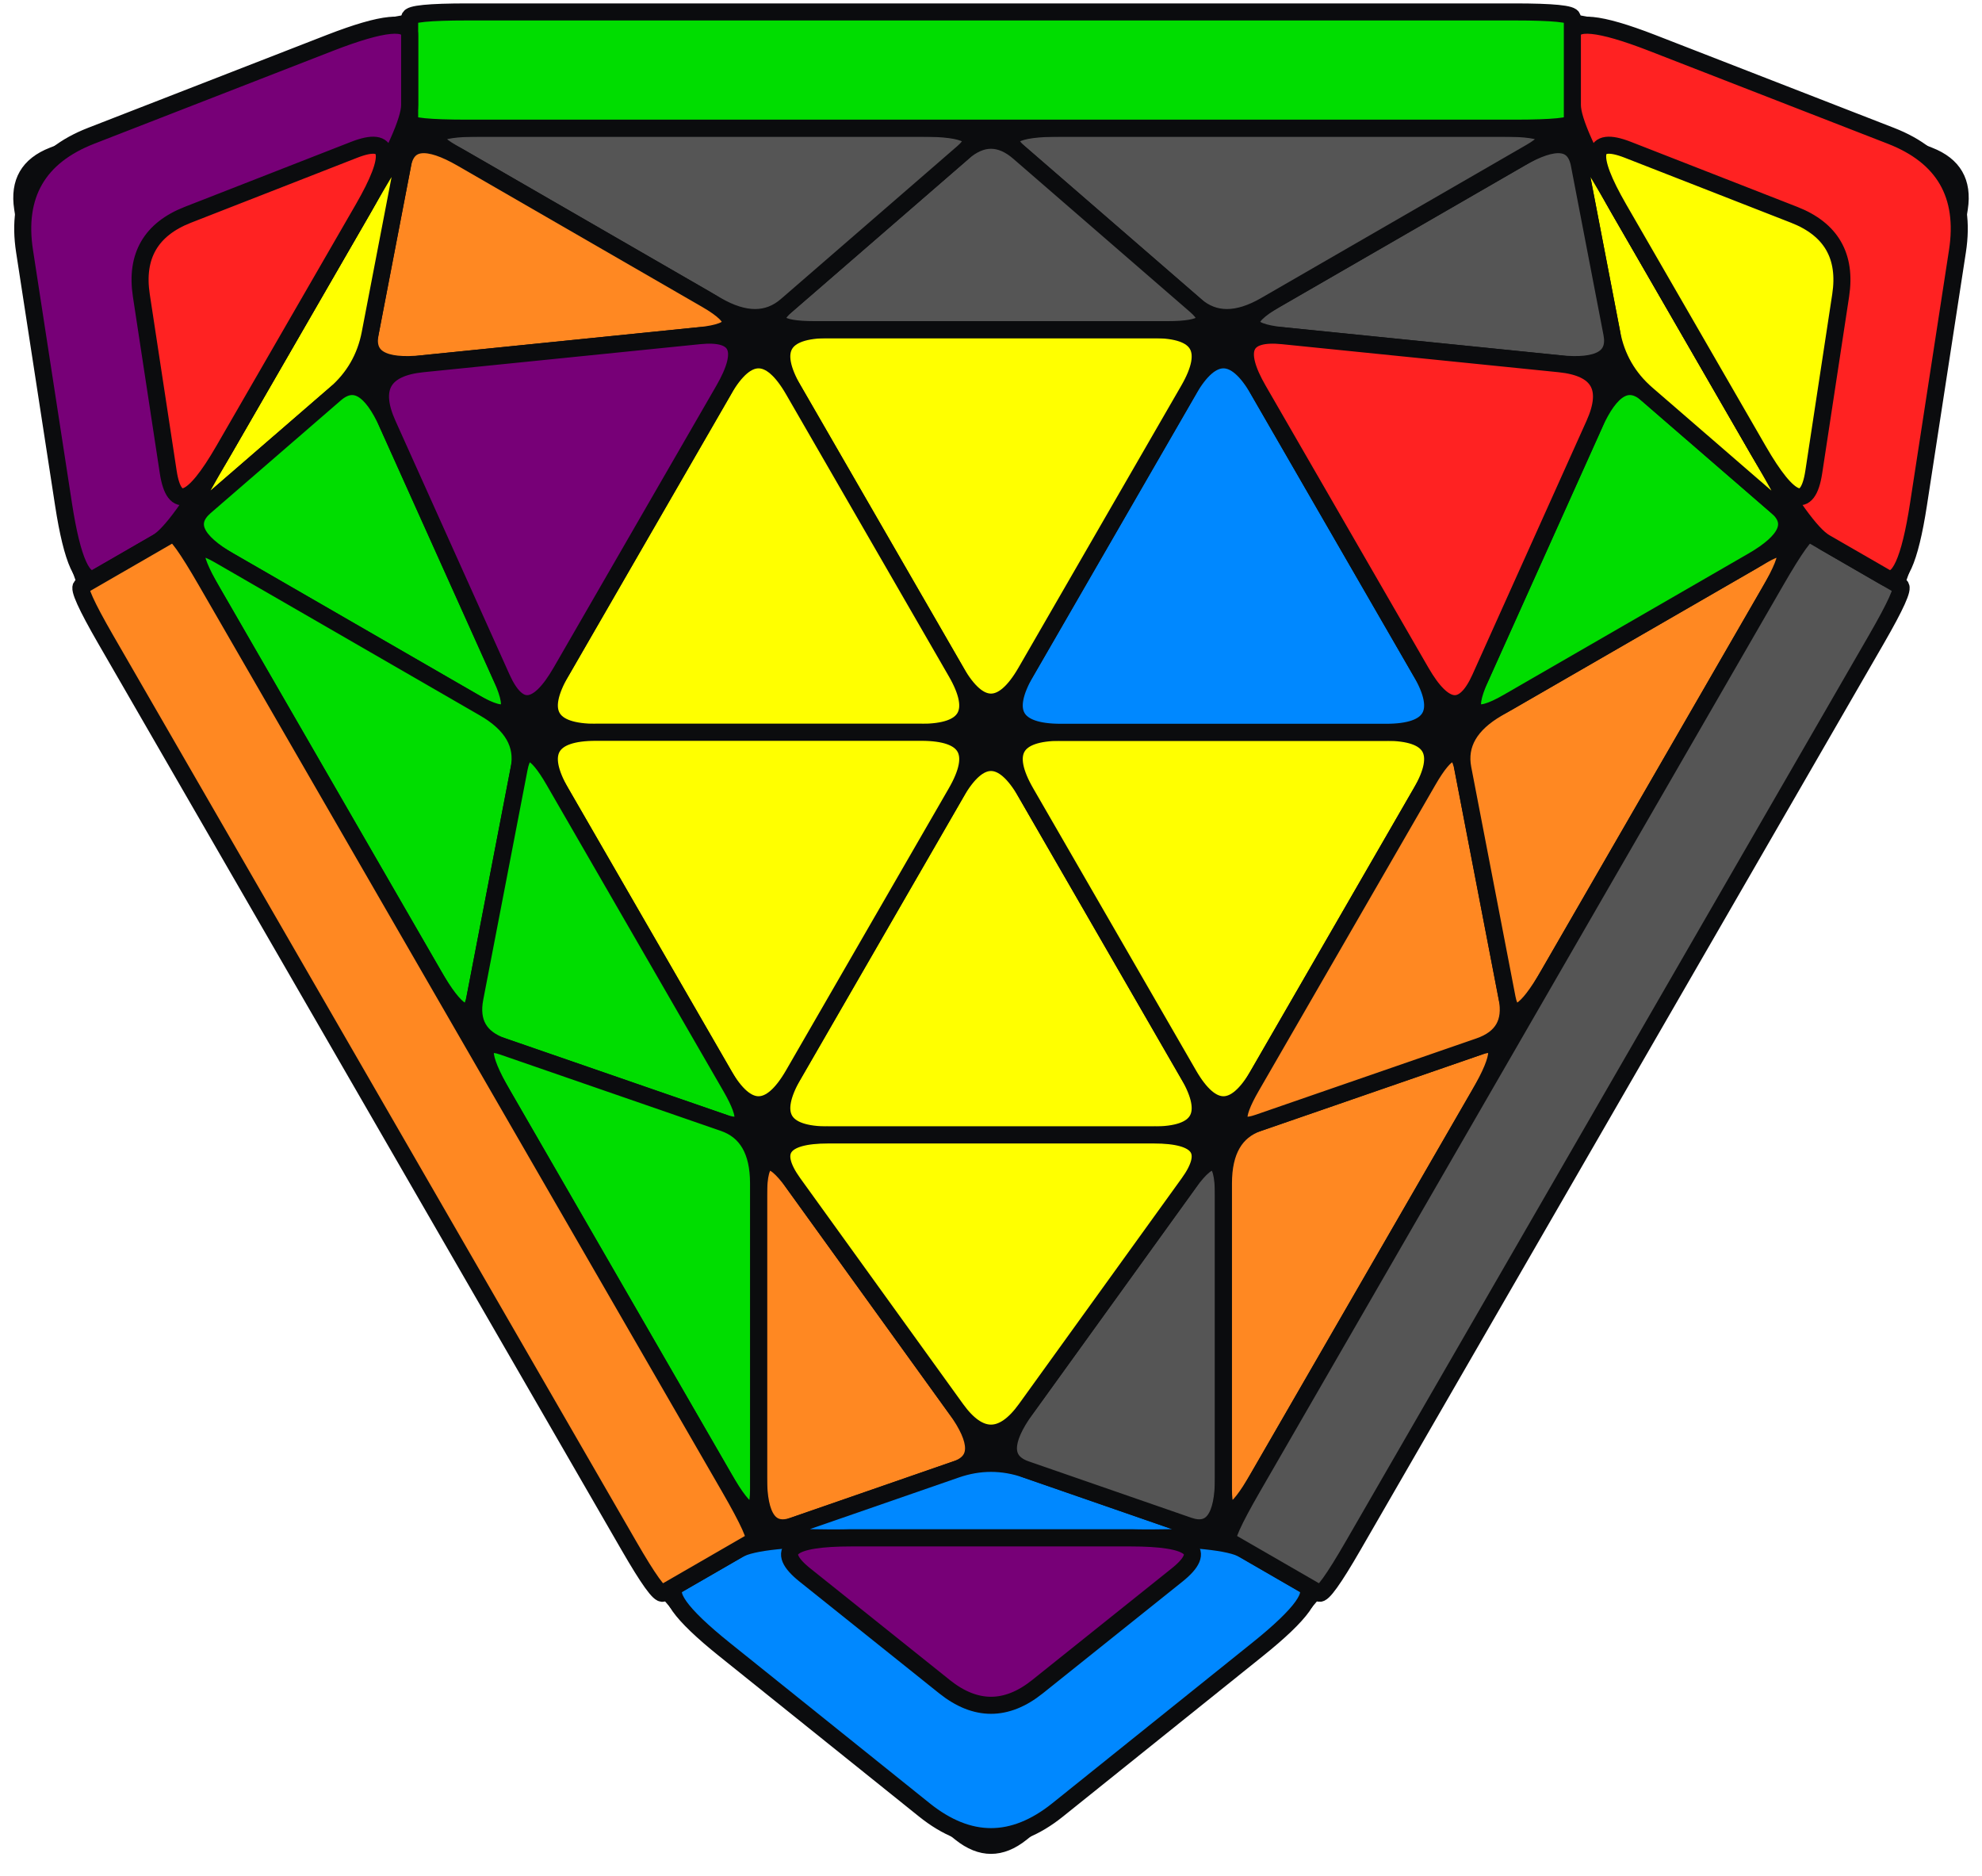
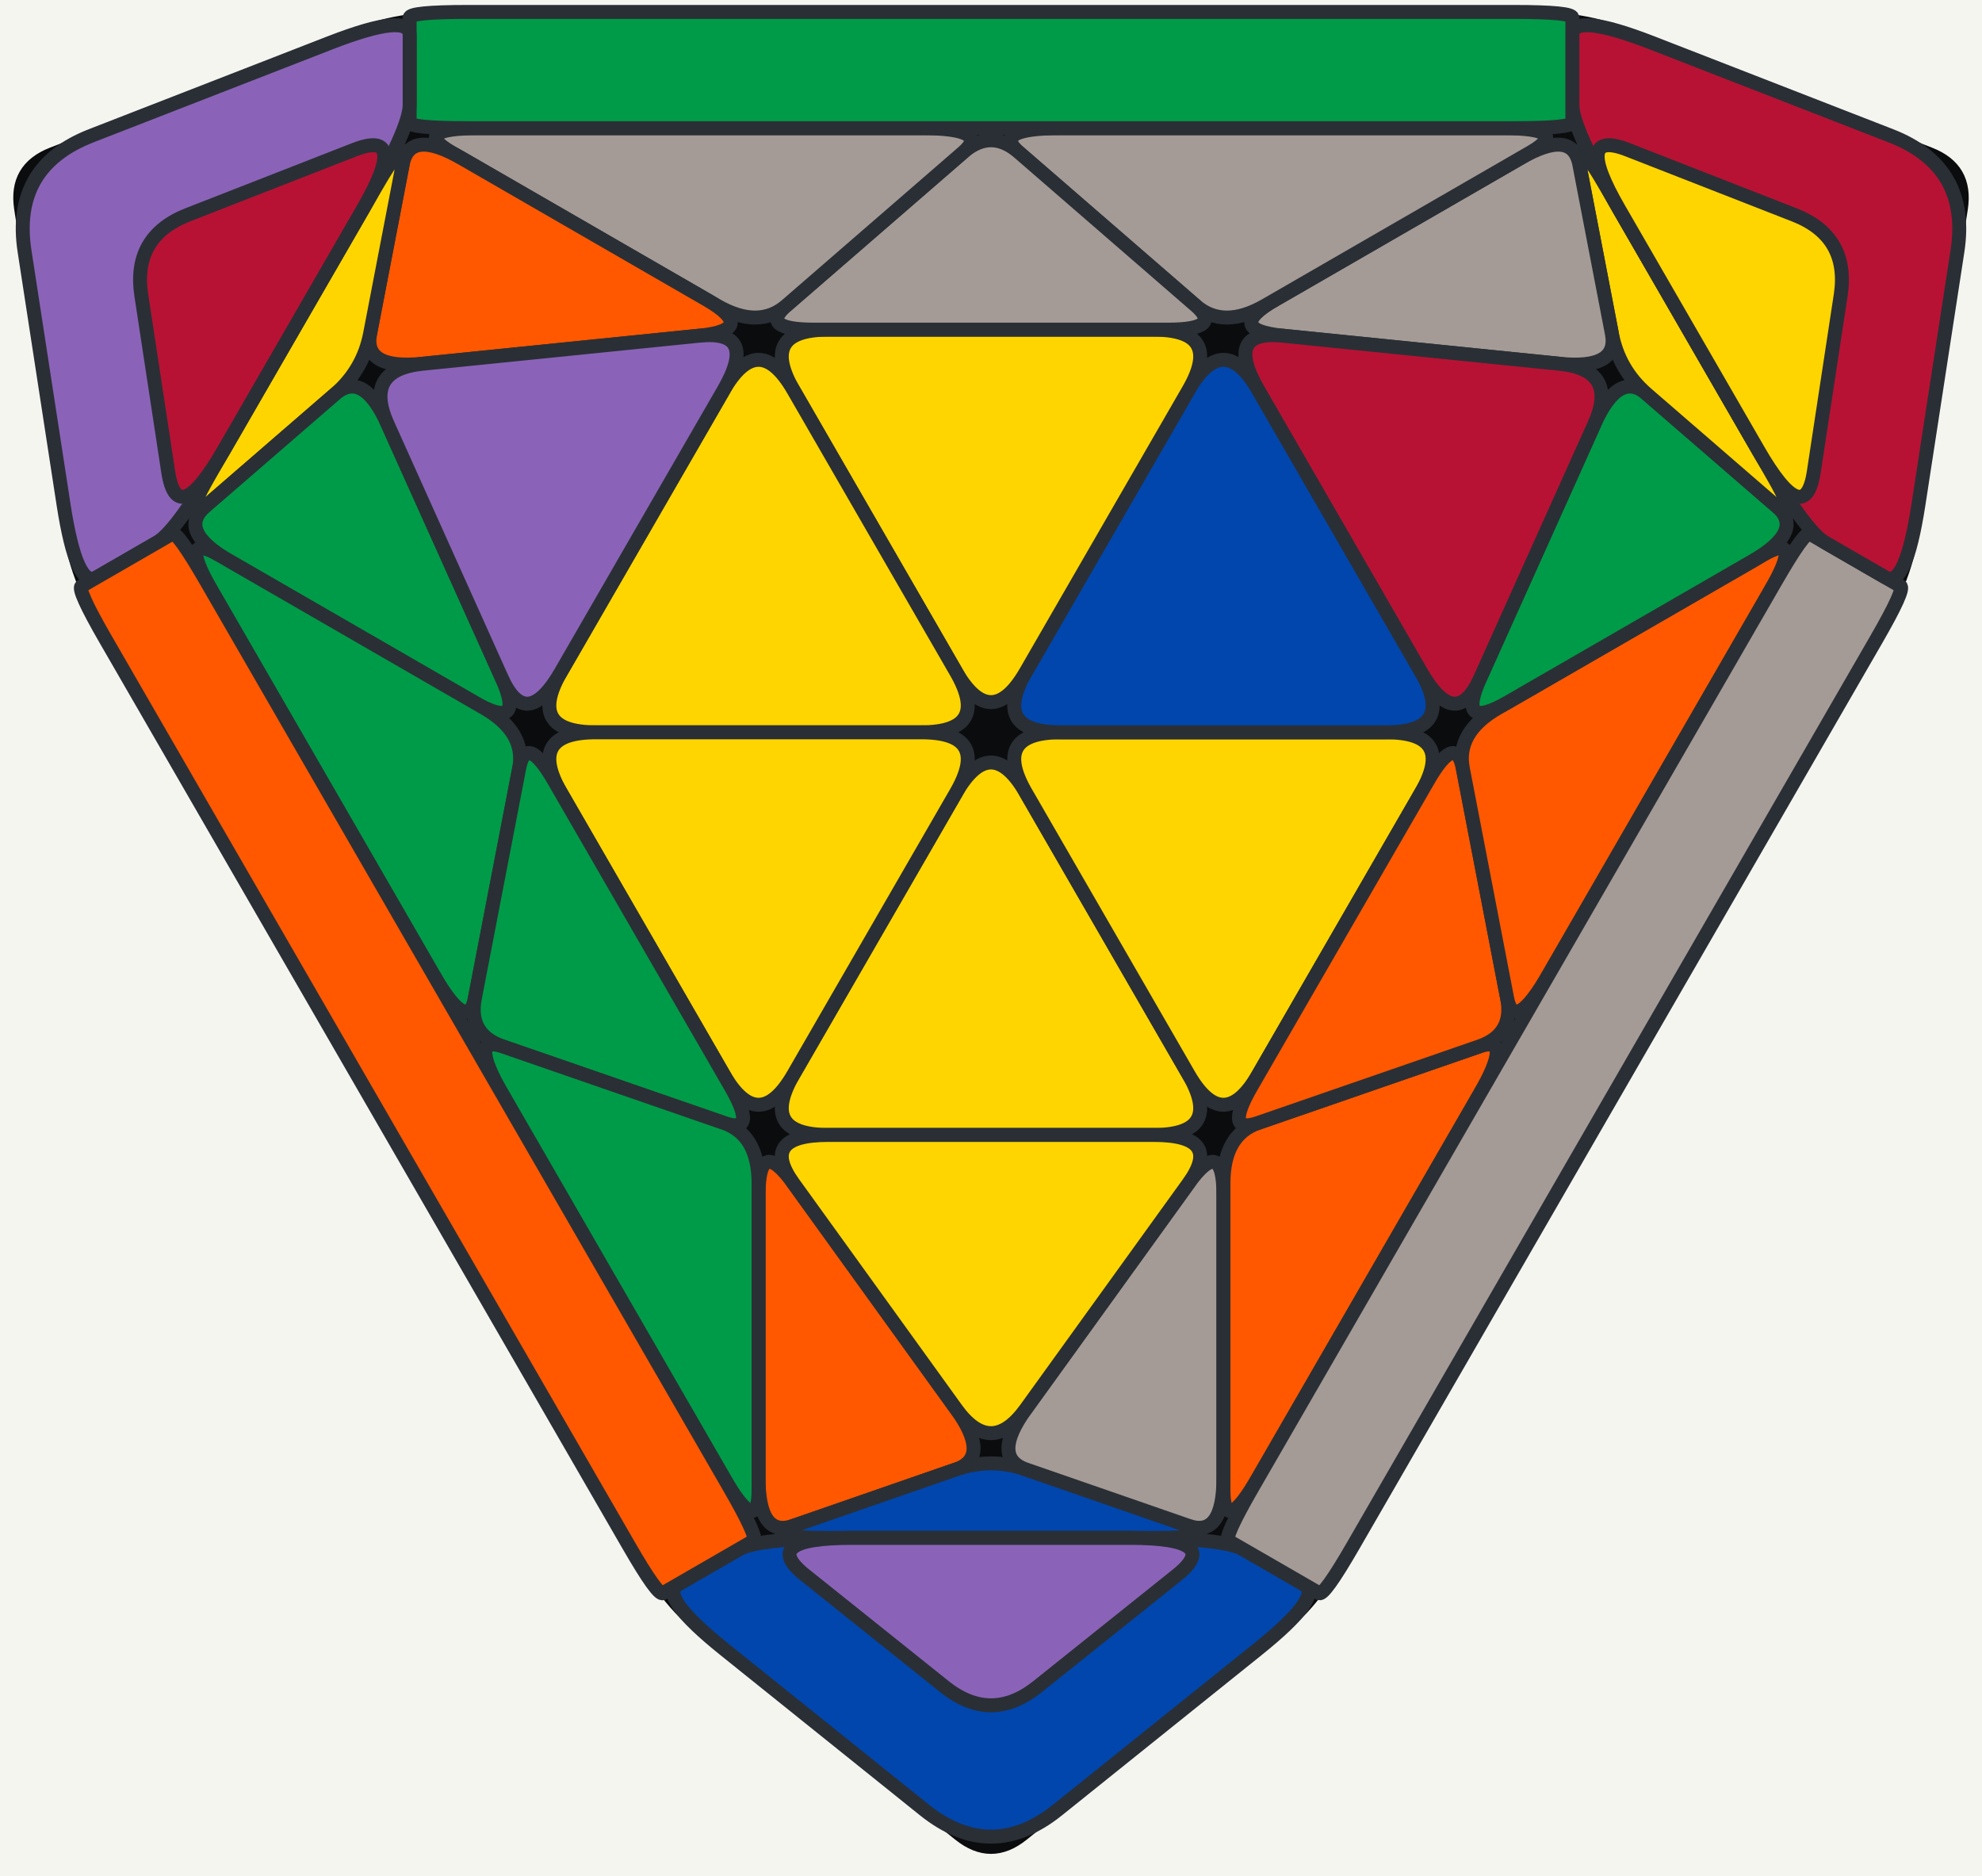
<svg xmlns="http://www.w3.org/2000/svg" viewBox="-12.79 -9.45 25.58 24.2" role="img" aria-label="PF 4 PF case, FTO 2-Look L3T case diagram">
+   <rect x="-14.79" y="-11.45" width="29.58" height="28.2" fill="#f5f5f0" rx="2.5" />
  <path d="M-3.869 11.491L-0.430 14.251Q0.000 14.596,0.430 14.251L3.869 11.491 L0.430 14.251L3.869 11.491Q4.299 11.146,5.049 9.847L11.052 -0.550 L5.049 9.847L11.052 -0.550Q11.802 -1.850,11.886 -2.395L12.557 -6.753 L11.886 -2.395L12.557 -6.753Q12.641 -7.298,12.127 -7.498L8.017 -9.096 L12.127 -7.498L8.017 -9.096Q7.503 -9.296,6.003 -9.296L-6.003 -9.296 L6.003 -9.296L-6.003 -9.296Q-7.503 -9.296,-8.017 -9.096L-12.127 -7.498 L-8.017 -9.096L-12.127 -7.498Q-12.641 -7.298,-12.557 -6.753L-11.886 -2.395 L-12.557 -6.753L-11.886 -2.395Q-11.802 -1.850,-11.052 -0.550L-5.049 9.847 L-11.052 -0.550L-5.049 9.847Q-4.299 11.146,-3.869 11.491L-0.430 14.251Z" fill="#0b0c0e" stroke="#0b0c0e" stroke-width="0.1" stroke-linejoin="round" />
-   <path d="M-0.450 0.779L-2.550 4.417Q-3.000 5.196,-2.100 5.196L2.100 5.196 L-2.100 5.196L2.100 5.196Q3.000 5.196,2.550 4.417L0.450 0.779 L2.550 4.417L0.450 0.779Q0.000 0.000,-0.450 0.779L-2.550 4.417Z" fill="#ff0" stroke="#0b0c0e" stroke-width="0.22" stroke-linejoin="round" />
-   <path d="M-3.000 5.976L-3.000 9.616Q-3.000 10.396,-2.550 10.240L-0.450 9.512 L-2.550 10.240L-0.450 9.512Q0.000 9.356,-0.450 8.732L-2.550 5.820 L-0.450 8.732L-2.550 5.820Q-3.000 5.196,-3.000 5.976L-3.000 9.616Z" fill="#f82" stroke="#0b0c0e" stroke-width="0.22" stroke-linejoin="round" />
-   <path d="M-2.100 10.396L2.100 10.396Q3.000 10.396,2.550 10.240L0.450 9.512 L2.550 10.240L0.450 9.512Q0.000 9.356,-0.450 9.512L-2.550 10.240 L-0.450 9.512L-2.550 10.240Q-3.000 10.396,-2.100 10.396L2.100 10.396Z" fill="#08f" stroke="#0b0c0e" stroke-width="0.22" stroke-linejoin="round" />
-   <path d="M3.000 9.616L3.000 5.976Q3.000 5.196,2.550 5.820L0.450 8.732 L2.550 5.820L0.450 8.732Q0.000 9.356,0.450 9.512L2.550 10.240 L0.450 9.512L2.550 10.240Q3.000 10.396,3.000 9.616L3.000 5.976Z" fill="#555" stroke="#0b0c0e" stroke-width="0.22" stroke-linejoin="round" />
-   <path d="M2.100 5.196L-2.100 5.196Q-3.000 5.196,-2.550 5.820L-0.450 8.732 L-2.550 5.820L-0.450 8.732Q0.000 9.356,0.450 8.732L2.550 5.820 L0.450 8.732L2.550 5.820Q3.000 5.196,2.100 5.196L-2.100 5.196Z" fill="#ff0" stroke="#0b0c0e" stroke-width="0.22" stroke-linejoin="round" />
-   <path d="M0.450 0.779L2.550 4.417Q3.000 5.196,3.450 4.417L5.550 0.779 L3.450 4.417L5.550 0.779Q6.000 0.000,5.100 0.000L0.900 0.000 L5.100 0.000L0.900 0.000Q0.000 0.000,0.450 0.779L2.550 4.417Z" fill="#ff0" stroke="#0b0c0e" stroke-width="0.22" stroke-linejoin="round" />
-   <path d="M3.000 5.820L3.000 9.772Q3.000 10.396,3.450 9.616L6.301 4.678 L3.450 9.616L6.301 4.678Q6.752 3.898,6.301 4.054L3.450 5.040 L6.301 4.054L3.450 5.040Q3.000 5.196,3.000 5.820L3.000 9.772Z" fill="#f82" stroke="#0b0c0e" stroke-width="0.22" stroke-linejoin="round" />
-   <path d="M5.640 0.624L3.360 4.573Q3.000 5.196,3.450 5.040L6.301 4.054 L3.450 5.040L6.301 4.054Q6.752 3.898,6.661 3.430L6.090 0.468 L6.661 3.430L6.090 0.468Q6.000 0.000,5.640 0.624L3.360 4.573Z" fill="#f82" stroke="#0b0c0e" stroke-width="0.22" stroke-linejoin="round" />
-   <path d="M6.090 0.468L6.661 3.430Q6.752 3.898,7.202 3.118L10.053 -1.820 L7.202 3.118L10.053 -1.820Q10.503 -2.600,9.963 -2.288L6.540 -0.312 L9.963 -2.288L6.540 -0.312Q6.000 0.000,6.090 0.468L6.661 3.430Z" fill="#f82" stroke="#0b0c0e" stroke-width="0.22" stroke-linejoin="round" />
-   <path d="M-3.260 10.546L-4.039 10.996Q-4.299 11.146,-3.439 11.836L-0.860 13.906 L-3.439 11.836L-0.860 13.906Q0.000 14.596,0.860 13.906L3.439 11.836 L0.860 13.906L3.439 11.836Q4.299 11.146,4.039 10.996L3.260 10.546 L4.039 10.996L3.260 10.546Q3.000 10.396,1.800 10.396L-1.800 10.396 L1.800 10.396L-1.800 10.396Q-3.000 10.396,-3.260 10.546L-4.039 10.996Z" fill="#08f" stroke="#0b0c0e" stroke-width="0.22" stroke-linejoin="round" />
-   <path d="M-2.400 10.876L-0.600 12.316Q0.000 12.796,0.600 12.316L2.400 10.876 L0.600 12.316L2.400 10.876Q3.000 10.396,1.800 10.396L-1.800 10.396 L1.800 10.396L-1.800 10.396Q-3.000 10.396,-2.400 10.876L-0.600 12.316Z" fill="#707" stroke="#0b0c0e" stroke-width="0.22" stroke-linejoin="round" />
-   <path d="M3.065 10.434L4.234 11.109Q4.299 11.146,4.674 10.496L11.427 -1.200 L4.674 10.496L11.427 -1.200Q11.802 -1.850,11.737 -1.887L10.568 -2.562 L11.737 -1.887L10.568 -2.562Q10.503 -2.600,10.128 -1.950L3.375 9.746 L10.128 -1.950L3.375 9.746Q3.000 10.396,3.065 10.434L4.234 11.109Z" fill="#555" stroke="#0b0c0e" stroke-width="0.22" stroke-linejoin="round" />
-   <path d="M0.900 0.000L5.100 0.000Q6.000 0.000,5.550 -0.779L3.450 -4.417 L5.550 -0.779L3.450 -4.417Q3.000 -5.196,2.550 -4.417L0.450 -0.779 L2.550 -4.417L0.450 -0.779Q-0.000 -0.000,0.900 0.000L5.100 0.000Z" fill="#08f" stroke="#0b0c0e" stroke-width="0.22" stroke-linejoin="round" />
-   <path d="M6.675 -0.390L9.828 -2.210Q10.503 -2.600,10.143 -2.912L8.463 -4.366 L10.143 -2.912L8.463 -4.366Q8.103 -4.678,7.787 -3.976L6.315 -0.702 L7.787 -3.976L6.315 -0.702Q6.000 0.000,6.675 -0.390L9.828 -2.210Z" fill="#0d0" stroke="#0b0c0e" stroke-width="0.22" stroke-linejoin="round" />
-   <path d="M10.053 -3.379L7.953 -7.017Q7.503 -7.796,7.593 -7.328L8.013 -5.146 L7.593 -7.328L8.013 -5.146Q8.103 -4.678,8.463 -4.366L10.143 -2.912 L8.463 -4.366L10.143 -2.912Q10.503 -2.600,10.053 -3.379L7.953 -7.017Z" fill="#ff0" stroke="#0b0c0e" stroke-width="0.22" stroke-linejoin="round" />
-   <path d="M6.828 -7.406L3.675 -5.586Q3.000 -5.196,3.765 -5.118L7.337 -4.756 L3.765 -5.118L7.337 -4.756Q8.103 -4.678,8.013 -5.146L7.593 -7.328 L8.013 -5.146L7.593 -7.328Q7.503 -7.796,6.828 -7.406L3.675 -5.586Z" fill="#555" stroke="#0b0c0e" stroke-width="0.22" stroke-linejoin="round" />
-   <path d="M3.450 -4.417L5.550 -0.779Q6.000 0.000,6.315 -0.702L7.787 -3.976 L6.315 -0.702L7.787 -3.976Q8.103 -4.678,7.337 -4.756L3.765 -5.118 L7.337 -4.756L3.765 -5.118Q3.000 -5.196,3.450 -4.417L5.550 -0.779Z" fill="#f22" stroke="#0b0c0e" stroke-width="0.22" stroke-linejoin="round" />
-   <path d="M0.450 -0.779L2.550 -4.417Q3.000 -5.196,2.100 -5.196L-2.100 -5.196 L2.100 -5.196L-2.100 -5.196Q-3.000 -5.196,-2.550 -4.417L-0.450 -0.779 L-2.550 -4.417L-0.450 -0.779Q-0.000 -0.000,0.450 -0.779L2.550 -4.417Z" fill="#ff0" stroke="#0b0c0e" stroke-width="0.22" stroke-linejoin="round" />
-   <path d="M3.540 -5.508L6.963 -7.484Q7.503 -7.796,6.603 -7.796L0.900 -7.796 L6.603 -7.796L0.900 -7.796Q0.000 -7.796,0.360 -7.484L2.640 -5.508 L0.360 -7.484L2.640 -5.508Q3.000 -5.196,3.540 -5.508L6.963 -7.484Z" fill="#555" stroke="#0b0c0e" stroke-width="0.22" stroke-linejoin="round" />
-   <path d="M-2.280 -5.196L2.280 -5.196Q3.000 -5.196,2.640 -5.508L0.360 -7.484 L2.640 -5.508L0.360 -7.484Q0.000 -7.796,-0.360 -7.484L-2.640 -5.508 L-0.360 -7.484L-2.640 -5.508Q-3.000 -5.196,-2.280 -5.196L2.280 -5.196Z" fill="#555" stroke="#0b0c0e" stroke-width="0.22" stroke-linejoin="round" />
-   <path d="M-2.640 -5.508L-0.360 -7.484Q0.000 -7.796,-0.900 -7.796L-6.603 -7.796 L-0.900 -7.796L-6.603 -7.796Q-7.503 -7.796,-6.963 -7.484L-3.540 -5.508 L-6.963 -7.484L-3.540 -5.508Q-3.000 -5.196,-2.640 -5.508L-0.360 -7.484Z" fill="#555" stroke="#0b0c0e" stroke-width="0.22" stroke-linejoin="round" />
-   <path d="M10.763 -2.450L11.543 -2.000Q11.802 -1.850,11.970 -2.940L12.473 -6.208 L11.970 -2.940L12.473 -6.208Q12.641 -7.298,11.613 -7.698L8.531 -8.897 L11.613 -7.698L8.531 -8.897Q7.503 -9.296,7.503 -8.996L7.503 -8.096 L7.503 -8.996L7.503 -8.096Q7.503 -7.796,8.103 -6.757L9.903 -3.639 L8.103 -6.757L9.903 -3.639Q10.503 -2.600,10.763 -2.450L11.543 -2.000Z" fill="#f22" stroke="#0b0c0e" stroke-width="0.22" stroke-linejoin="round" />
-   <path d="M10.619 -3.360L10.966 -5.638Q11.082 -6.398,10.366 -6.678L8.219 -7.517 L10.366 -6.678L8.219 -7.517Q7.503 -7.796,8.103 -6.757L9.903 -3.639 L8.103 -6.757L9.903 -3.639Q10.503 -2.600,10.619 -3.360L10.966 -5.638Z" fill="#ff0" stroke="#0b0c0e" stroke-width="0.22" stroke-linejoin="round" />
-   <path d="M7.503 -7.871L7.503 -9.221Q7.503 -9.296,6.753 -9.296L-6.753 -9.296 L6.753 -9.296L-6.753 -9.296Q-7.503 -9.296,-7.503 -9.221L-7.503 -7.871 L-7.503 -9.221L-7.503 -7.871Q-7.503 -7.796,-6.753 -7.796L6.753 -7.796 L-6.753 -7.796L6.753 -7.796Q7.503 -7.796,7.503 -7.871L7.503 -9.221Z" fill="#0d0" stroke="#0b0c0e" stroke-width="0.22" stroke-linejoin="round" />
-   <path d="M-0.450 -0.779L-2.550 -4.417Q-3.000 -5.196,-3.450 -4.417L-5.550 -0.779 L-3.450 -4.417L-5.550 -0.779Q-6.000 0.000,-5.100 0.000L-0.900 0.000 L-5.100 0.000L-0.900 0.000Q0.000 0.000,-0.450 -0.779L-2.550 -4.417Z" fill="#ff0" stroke="#0b0c0e" stroke-width="0.22" stroke-linejoin="round" />
-   <path d="M-3.675 -5.586L-6.828 -7.406Q-7.503 -7.796,-7.593 -7.328L-8.013 -5.146 L-7.593 -7.328L-8.013 -5.146Q-8.103 -4.678,-7.337 -4.756L-3.765 -5.118 L-7.337 -4.756L-3.765 -5.118Q-3.000 -5.196,-3.675 -5.586L-6.828 -7.406Z" fill="#f82" stroke="#0b0c0e" stroke-width="0.22" stroke-linejoin="round" />
-   <path d="M-7.953 -7.017L-10.053 -3.379Q-10.503 -2.600,-10.143 -2.912L-8.463 -4.366 L-10.143 -2.912L-8.463 -4.366Q-8.103 -4.678,-8.013 -5.146L-7.593 -7.328 L-8.013 -5.146L-7.593 -7.328Q-7.503 -7.796,-7.953 -7.017L-10.053 -3.379Z" fill="#ff0" stroke="#0b0c0e" stroke-width="0.22" stroke-linejoin="round" />
-   <path d="M-9.828 -2.210L-6.675 -0.390Q-6.000 0.000,-6.315 -0.702L-7.787 -3.976 L-6.315 -0.702L-7.787 -3.976Q-8.103 -4.678,-8.463 -4.366L-10.143 -2.912 L-8.463 -4.366L-10.143 -2.912Q-10.503 -2.600,-9.828 -2.210L-6.675 -0.390Z" fill="#0d0" stroke="#0b0c0e" stroke-width="0.22" stroke-linejoin="round" />
-   <path d="M-5.550 -0.779L-3.450 -4.417Q-3.000 -5.196,-3.765 -5.118L-7.337 -4.756 L-3.765 -5.118L-7.337 -4.756Q-8.103 -4.678,-7.787 -3.976L-6.315 -0.702 L-7.787 -3.976L-6.315 -0.702Q-6.000 0.000,-5.550 -0.779L-3.450 -4.417Z" fill="#707" stroke="#0b0c0e" stroke-width="0.22" stroke-linejoin="round" />
-   <path d="M-0.900 0.000L-5.100 0.000Q-6.000 0.000,-5.550 0.779L-3.450 4.417 L-5.550 0.779L-3.450 4.417Q-3.000 5.196,-2.550 4.417L-0.450 0.779 L-2.550 4.417L-0.450 0.779Q0.000 0.000,-0.900 0.000L-5.100 0.000Z" fill="#ff0" stroke="#0b0c0e" stroke-width="0.22" stroke-linejoin="round" />
-   <path d="M-6.540 -0.312L-9.963 -2.288Q-10.503 -2.600,-10.053 -1.820L-7.202 3.118 L-10.053 -1.820L-7.202 3.118Q-6.752 3.898,-6.661 3.430L-6.090 0.468 L-6.661 3.430L-6.090 0.468Q-6.000 0.000,-6.540 -0.312L-9.963 -2.288Z" fill="#0d0" stroke="#0b0c0e" stroke-width="0.22" stroke-linejoin="round" />
-   <path d="M-3.360 4.573L-5.640 0.624Q-6.000 0.000,-6.090 0.468L-6.661 3.430 L-6.090 0.468L-6.661 3.430Q-6.752 3.898,-6.301 4.054L-3.450 5.040 L-6.301 4.054L-3.450 5.040Q-3.000 5.196,-3.360 4.573L-5.640 0.624Z" fill="#0d0" stroke="#0b0c0e" stroke-width="0.22" stroke-linejoin="round" />
-   <path d="M-3.450 5.040L-6.301 4.054Q-6.752 3.898,-6.301 4.678L-3.450 9.616 L-6.301 4.678L-3.450 9.616Q-3.000 10.396,-3.000 9.772L-3.000 5.820 L-3.000 9.772L-3.000 5.820Q-3.000 5.196,-3.450 5.040L-6.301 4.054Z" fill="#0d0" stroke="#0b0c0e" stroke-width="0.22" stroke-linejoin="round" />
-   <path d="M-7.503 -8.096L-7.503 -8.996Q-7.503 -9.296,-8.531 -8.897L-11.613 -7.698 L-8.531 -8.897L-11.613 -7.698Q-12.641 -7.298,-12.473 -6.208L-11.970 -2.940 L-12.473 -6.208L-11.970 -2.940Q-11.802 -1.850,-11.543 -2.000L-10.763 -2.450 L-11.543 -2.000L-10.763 -2.450Q-10.503 -2.600,-9.903 -3.639L-8.103 -6.757 L-9.903 -3.639L-8.103 -6.757Q-7.503 -7.796,-7.503 -8.096L-7.503 -8.996Z" fill="#707" stroke="#0b0c0e" stroke-width="0.22" stroke-linejoin="round" />
-   <path d="M-8.219 -7.517L-10.366 -6.678Q-11.082 -6.398,-10.966 -5.638L-10.619 -3.360 L-10.966 -5.638L-10.619 -3.360Q-10.503 -2.600,-9.903 -3.639L-8.103 -6.757 L-9.903 -3.639L-8.103 -6.757Q-7.503 -7.796,-8.219 -7.517L-10.366 -6.678Z" fill="#f22" stroke="#0b0c0e" stroke-width="0.22" stroke-linejoin="round" />
-   <path d="M-10.568 -2.562L-11.737 -1.887Q-11.802 -1.850,-11.427 -1.200L-4.674 10.496 L-11.427 -1.200L-4.674 10.496Q-4.299 11.146,-4.234 11.109L-3.065 10.434 L-4.234 11.109L-3.065 10.434Q-3.000 10.396,-3.375 9.746L-10.128 -1.950 L-3.375 9.746L-10.128 -1.950Q-10.503 -2.600,-10.568 -2.562L-11.737 -1.887Z" fill="#f82" stroke="#0b0c0e" stroke-width="0.22" stroke-linejoin="round" />
+   <path d="M-0.450 0.779L-2.550 4.417Q-3.000 5.196,-2.100 5.196L2.100 5.196 L-2.100 5.196L2.100 5.196Q3.000 5.196,2.550 4.417L0.450 0.779 L2.550 4.417L0.450 0.779Q0.000 0.000,-0.450 0.779L-2.550 4.417Z" fill="#ffd500" stroke="#2a2f35" stroke-width="0.18" stroke-linejoin="round" />
+   <path d="M-3.000 5.976L-3.000 9.616Q-3.000 10.396,-2.550 10.240L-0.450 9.512 L-2.550 10.240L-0.450 9.512Q0.000 9.356,-0.450 8.732L-2.550 5.820 L-0.450 8.732L-2.550 5.820Q-3.000 5.196,-3.000 5.976L-3.000 9.616Z" fill="#ff5800" stroke="#2a2f35" stroke-width="0.18" stroke-linejoin="round" />
+   <path d="M-2.100 10.396L2.100 10.396Q3.000 10.396,2.550 10.240L0.450 9.512 L2.550 10.240L0.450 9.512Q0.000 9.356,-0.450 9.512L-2.550 10.240 L-0.450 9.512L-2.550 10.240Q-3.000 10.396,-2.100 10.396L2.100 10.396Z" fill="#0046ad" stroke="#2a2f35" stroke-width="0.18" stroke-linejoin="round" />
+   <path d="M3.000 9.616L3.000 5.976Q3.000 5.196,2.550 5.820L0.450 8.732 L2.550 5.820L0.450 8.732Q0.000 9.356,0.450 9.512L2.550 10.240 L0.450 9.512L2.550 10.240Q3.000 10.396,3.000 9.616L3.000 5.976Z" fill="#a49b96" stroke="#2a2f35" stroke-width="0.18" stroke-linejoin="round" />
+   <path d="M2.100 5.196L-2.100 5.196Q-3.000 5.196,-2.550 5.820L-0.450 8.732 L-2.550 5.820L-0.450 8.732Q0.000 9.356,0.450 8.732L2.550 5.820 L0.450 8.732L2.550 5.820Q3.000 5.196,2.100 5.196L-2.100 5.196Z" fill="#ffd500" stroke="#2a2f35" stroke-width="0.18" stroke-linejoin="round" />
+   <path d="M0.450 0.779L2.550 4.417Q3.000 5.196,3.450 4.417L5.550 0.779 L3.450 4.417L5.550 0.779Q6.000 0.000,5.100 0.000L0.900 0.000 L5.100 0.000L0.900 0.000Q0.000 0.000,0.450 0.779L2.550 4.417Z" fill="#ffd500" stroke="#2a2f35" stroke-width="0.18" stroke-linejoin="round" />
+   <path d="M3.000 5.820L3.000 9.772Q3.000 10.396,3.450 9.616L6.301 4.678 L3.450 9.616L6.301 4.678Q6.752 3.898,6.301 4.054L3.450 5.040 L6.301 4.054L3.450 5.040Q3.000 5.196,3.000 5.820L3.000 9.772Z" fill="#ff5800" stroke="#2a2f35" stroke-width="0.18" stroke-linejoin="round" />
+   <path d="M5.640 0.624L3.360 4.573Q3.000 5.196,3.450 5.040L6.301 4.054 L3.450 5.040L6.301 4.054Q6.752 3.898,6.661 3.430L6.090 0.468 L6.661 3.430L6.090 0.468Q6.000 0.000,5.640 0.624L3.360 4.573Z" fill="#ff5800" stroke="#2a2f35" stroke-width="0.18" stroke-linejoin="round" />
+   <path d="M6.090 0.468L6.661 3.430Q6.752 3.898,7.202 3.118L10.053 -1.820 L7.202 3.118L10.053 -1.820Q10.503 -2.600,9.963 -2.288L6.540 -0.312 L9.963 -2.288L6.540 -0.312Q6.000 0.000,6.090 0.468L6.661 3.430Z" fill="#ff5800" stroke="#2a2f35" stroke-width="0.18" stroke-linejoin="round" />
+   <path d="M-3.260 10.546L-4.039 10.996Q-4.299 11.146,-3.439 11.836L-0.860 13.906 L-3.439 11.836L-0.860 13.906Q0.000 14.596,0.860 13.906L3.439 11.836 L0.860 13.906L3.439 11.836Q4.299 11.146,4.039 10.996L3.260 10.546 L4.039 10.996L3.260 10.546Q3.000 10.396,1.800 10.396L-1.800 10.396 L1.800 10.396L-1.800 10.396Q-3.000 10.396,-3.260 10.546L-4.039 10.996Z" fill="#0046ad" stroke="#2a2f35" stroke-width="0.18" stroke-linejoin="round" />
+   <path d="M-2.400 10.876L-0.600 12.316Q0.000 12.796,0.600 12.316L2.400 10.876 L0.600 12.316L2.400 10.876Q3.000 10.396,1.800 10.396L-1.800 10.396 L1.800 10.396L-1.800 10.396Q-3.000 10.396,-2.400 10.876L-0.600 12.316Z" fill="#8a63b8" stroke="#2a2f35" stroke-width="0.18" stroke-linejoin="round" />
+   <path d="M3.065 10.434L4.234 11.109Q4.299 11.146,4.674 10.496L11.427 -1.200 L4.674 10.496L11.427 -1.200Q11.802 -1.850,11.737 -1.887L10.568 -2.562 L11.737 -1.887L10.568 -2.562Q10.503 -2.600,10.128 -1.950L3.375 9.746 L10.128 -1.950L3.375 9.746Q3.000 10.396,3.065 10.434L4.234 11.109Z" fill="#a49b96" stroke="#2a2f35" stroke-width="0.18" stroke-linejoin="round" />
+   <path d="M0.900 0.000L5.100 0.000Q6.000 0.000,5.550 -0.779L3.450 -4.417 L5.550 -0.779L3.450 -4.417Q3.000 -5.196,2.550 -4.417L0.450 -0.779 L2.550 -4.417L0.450 -0.779Q-0.000 -0.000,0.900 0.000L5.100 0.000Z" fill="#0046ad" stroke="#2a2f35" stroke-width="0.18" stroke-linejoin="round" />
+   <path d="M6.675 -0.390L9.828 -2.210Q10.503 -2.600,10.143 -2.912L8.463 -4.366 L10.143 -2.912L8.463 -4.366Q8.103 -4.678,7.787 -3.976L6.315 -0.702 L7.787 -3.976L6.315 -0.702Q6.000 0.000,6.675 -0.390L9.828 -2.210Z" fill="#009b48" stroke="#2a2f35" stroke-width="0.18" stroke-linejoin="round" />
+   <path d="M10.053 -3.379L7.953 -7.017Q7.503 -7.796,7.593 -7.328L8.013 -5.146 L7.593 -7.328L8.013 -5.146Q8.103 -4.678,8.463 -4.366L10.143 -2.912 L8.463 -4.366L10.143 -2.912Q10.503 -2.600,10.053 -3.379L7.953 -7.017Z" fill="#ffd500" stroke="#2a2f35" stroke-width="0.18" stroke-linejoin="round" />
+   <path d="M6.828 -7.406L3.675 -5.586Q3.000 -5.196,3.765 -5.118L7.337 -4.756 L3.765 -5.118L7.337 -4.756Q8.103 -4.678,8.013 -5.146L7.593 -7.328 L8.013 -5.146L7.593 -7.328Q7.503 -7.796,6.828 -7.406L3.675 -5.586Z" fill="#a49b96" stroke="#2a2f35" stroke-width="0.18" stroke-linejoin="round" />
+   <path d="M3.450 -4.417L5.550 -0.779Q6.000 0.000,6.315 -0.702L7.787 -3.976 L6.315 -0.702L7.787 -3.976Q8.103 -4.678,7.337 -4.756L3.765 -5.118 L7.337 -4.756L3.765 -5.118Q3.000 -5.196,3.450 -4.417L5.550 -0.779Z" fill="#b71234" stroke="#2a2f35" stroke-width="0.18" stroke-linejoin="round" />
+   <path d="M0.450 -0.779L2.550 -4.417Q3.000 -5.196,2.100 -5.196L-2.100 -5.196 L2.100 -5.196L-2.100 -5.196Q-3.000 -5.196,-2.550 -4.417L-0.450 -0.779 L-2.550 -4.417L-0.450 -0.779Q-0.000 -0.000,0.450 -0.779L2.550 -4.417Z" fill="#ffd500" stroke="#2a2f35" stroke-width="0.18" stroke-linejoin="round" />
+   <path d="M3.540 -5.508L6.963 -7.484Q7.503 -7.796,6.603 -7.796L0.900 -7.796 L6.603 -7.796L0.900 -7.796Q0.000 -7.796,0.360 -7.484L2.640 -5.508 L0.360 -7.484L2.640 -5.508Q3.000 -5.196,3.540 -5.508L6.963 -7.484Z" fill="#a49b96" stroke="#2a2f35" stroke-width="0.18" stroke-linejoin="round" />
+   <path d="M-2.280 -5.196L2.280 -5.196Q3.000 -5.196,2.640 -5.508L0.360 -7.484 L2.640 -5.508L0.360 -7.484Q0.000 -7.796,-0.360 -7.484L-2.640 -5.508 L-0.360 -7.484L-2.640 -5.508Q-3.000 -5.196,-2.280 -5.196L2.280 -5.196Z" fill="#a49b96" stroke="#2a2f35" stroke-width="0.18" stroke-linejoin="round" />
+   <path d="M-2.640 -5.508L-0.360 -7.484Q0.000 -7.796,-0.900 -7.796L-6.603 -7.796 L-0.900 -7.796L-6.603 -7.796Q-7.503 -7.796,-6.963 -7.484L-3.540 -5.508 L-6.963 -7.484L-3.540 -5.508Q-3.000 -5.196,-2.640 -5.508L-0.360 -7.484Z" fill="#a49b96" stroke="#2a2f35" stroke-width="0.18" stroke-linejoin="round" />
+   <path d="M10.763 -2.450L11.543 -2.000Q11.802 -1.850,11.970 -2.940L12.473 -6.208 L11.970 -2.940L12.473 -6.208Q12.641 -7.298,11.613 -7.698L8.531 -8.897 L11.613 -7.698L8.531 -8.897Q7.503 -9.296,7.503 -8.996L7.503 -8.096 L7.503 -8.996L7.503 -8.096Q7.503 -7.796,8.103 -6.757L9.903 -3.639 L8.103 -6.757L9.903 -3.639Q10.503 -2.600,10.763 -2.450L11.543 -2.000Z" fill="#b71234" stroke="#2a2f35" stroke-width="0.18" stroke-linejoin="round" />
+   <path d="M10.619 -3.360L10.966 -5.638Q11.082 -6.398,10.366 -6.678L8.219 -7.517 L10.366 -6.678L8.219 -7.517Q7.503 -7.796,8.103 -6.757L9.903 -3.639 L8.103 -6.757L9.903 -3.639Q10.503 -2.600,10.619 -3.360L10.966 -5.638Z" fill="#ffd500" stroke="#2a2f35" stroke-width="0.18" stroke-linejoin="round" />
+   <path d="M7.503 -7.871L7.503 -9.221Q7.503 -9.296,6.753 -9.296L-6.753 -9.296 L6.753 -9.296L-6.753 -9.296Q-7.503 -9.296,-7.503 -9.221L-7.503 -7.871 L-7.503 -9.221L-7.503 -7.871Q-7.503 -7.796,-6.753 -7.796L6.753 -7.796 L-6.753 -7.796L6.753 -7.796Q7.503 -7.796,7.503 -7.871L7.503 -9.221Z" fill="#009b48" stroke="#2a2f35" stroke-width="0.18" stroke-linejoin="round" />
+   <path d="M-0.450 -0.779L-2.550 -4.417Q-3.000 -5.196,-3.450 -4.417L-5.550 -0.779 L-3.450 -4.417L-5.550 -0.779Q-6.000 0.000,-5.100 0.000L-0.900 0.000 L-5.100 0.000L-0.900 0.000Q0.000 0.000,-0.450 -0.779L-2.550 -4.417Z" fill="#ffd500" stroke="#2a2f35" stroke-width="0.18" stroke-linejoin="round" />
+   <path d="M-3.675 -5.586L-6.828 -7.406Q-7.503 -7.796,-7.593 -7.328L-8.013 -5.146 L-7.593 -7.328L-8.013 -5.146Q-8.103 -4.678,-7.337 -4.756L-3.765 -5.118 L-7.337 -4.756L-3.765 -5.118Q-3.000 -5.196,-3.675 -5.586L-6.828 -7.406Z" fill="#ff5800" stroke="#2a2f35" stroke-width="0.18" stroke-linejoin="round" />
+   <path d="M-7.953 -7.017L-10.053 -3.379Q-10.503 -2.600,-10.143 -2.912L-8.463 -4.366 L-10.143 -2.912L-8.463 -4.366Q-8.103 -4.678,-8.013 -5.146L-7.593 -7.328 L-8.013 -5.146L-7.593 -7.328Q-7.503 -7.796,-7.953 -7.017L-10.053 -3.379Z" fill="#ffd500" stroke="#2a2f35" stroke-width="0.18" stroke-linejoin="round" />
+   <path d="M-9.828 -2.210L-6.675 -0.390Q-6.000 0.000,-6.315 -0.702L-7.787 -3.976 L-6.315 -0.702L-7.787 -3.976Q-8.103 -4.678,-8.463 -4.366L-10.143 -2.912 L-8.463 -4.366L-10.143 -2.912Q-10.503 -2.600,-9.828 -2.210L-6.675 -0.390Z" fill="#009b48" stroke="#2a2f35" stroke-width="0.18" stroke-linejoin="round" />
+   <path d="M-5.550 -0.779L-3.450 -4.417Q-3.000 -5.196,-3.765 -5.118L-7.337 -4.756 L-3.765 -5.118L-7.337 -4.756Q-8.103 -4.678,-7.787 -3.976L-6.315 -0.702 L-7.787 -3.976L-6.315 -0.702Q-6.000 0.000,-5.550 -0.779L-3.450 -4.417Z" fill="#8a63b8" stroke="#2a2f35" stroke-width="0.18" stroke-linejoin="round" />
+   <path d="M-0.900 0.000L-5.100 0.000Q-6.000 0.000,-5.550 0.779L-3.450 4.417 L-5.550 0.779L-3.450 4.417Q-3.000 5.196,-2.550 4.417L-0.450 0.779 L-2.550 4.417L-0.450 0.779Q0.000 0.000,-0.900 0.000L-5.100 0.000Z" fill="#ffd500" stroke="#2a2f35" stroke-width="0.18" stroke-linejoin="round" />
+   <path d="M-6.540 -0.312L-9.963 -2.288Q-10.503 -2.600,-10.053 -1.820L-7.202 3.118 L-10.053 -1.820L-7.202 3.118Q-6.752 3.898,-6.661 3.430L-6.090 0.468 L-6.661 3.430L-6.090 0.468Q-6.000 0.000,-6.540 -0.312L-9.963 -2.288Z" fill="#009b48" stroke="#2a2f35" stroke-width="0.18" stroke-linejoin="round" />
+   <path d="M-3.360 4.573L-5.640 0.624Q-6.000 0.000,-6.090 0.468L-6.661 3.430 L-6.090 0.468L-6.661 3.430Q-6.752 3.898,-6.301 4.054L-3.450 5.040 L-6.301 4.054L-3.450 5.040Q-3.000 5.196,-3.360 4.573L-5.640 0.624Z" fill="#009b48" stroke="#2a2f35" stroke-width="0.18" stroke-linejoin="round" />
+   <path d="M-3.450 5.040L-6.301 4.054Q-6.752 3.898,-6.301 4.678L-3.450 9.616 L-6.301 4.678L-3.450 9.616Q-3.000 10.396,-3.000 9.772L-3.000 5.820 L-3.000 9.772L-3.000 5.820Q-3.000 5.196,-3.450 5.040L-6.301 4.054Z" fill="#009b48" stroke="#2a2f35" stroke-width="0.18" stroke-linejoin="round" />
+   <path d="M-7.503 -8.096L-7.503 -8.996Q-7.503 -9.296,-8.531 -8.897L-11.613 -7.698 L-8.531 -8.897L-11.613 -7.698Q-12.641 -7.298,-12.473 -6.208L-11.970 -2.940 L-12.473 -6.208L-11.970 -2.940Q-11.802 -1.850,-11.543 -2.000L-10.763 -2.450 L-11.543 -2.000L-10.763 -2.450Q-10.503 -2.600,-9.903 -3.639L-8.103 -6.757 L-9.903 -3.639L-8.103 -6.757Q-7.503 -7.796,-7.503 -8.096L-7.503 -8.996Z" fill="#8a63b8" stroke="#2a2f35" stroke-width="0.18" stroke-linejoin="round" />
+   <path d="M-8.219 -7.517L-10.366 -6.678Q-11.082 -6.398,-10.966 -5.638L-10.619 -3.360 L-10.966 -5.638L-10.619 -3.360Q-10.503 -2.600,-9.903 -3.639L-8.103 -6.757 L-9.903 -3.639L-8.103 -6.757Q-7.503 -7.796,-8.219 -7.517L-10.366 -6.678Z" fill="#b71234" stroke="#2a2f35" stroke-width="0.18" stroke-linejoin="round" />
+   <path d="M-10.568 -2.562L-11.737 -1.887Q-11.802 -1.850,-11.427 -1.200L-4.674 10.496 L-11.427 -1.200L-4.674 10.496Q-4.299 11.146,-4.234 11.109L-3.065 10.434 L-4.234 11.109L-3.065 10.434Q-3.000 10.396,-3.375 9.746L-10.128 -1.950 L-3.375 9.746L-10.128 -1.950Q-10.503 -2.600,-10.568 -2.562L-11.737 -1.887Z" fill="#ff5800" stroke="#2a2f35" stroke-width="0.18" stroke-linejoin="round" />
</svg>
